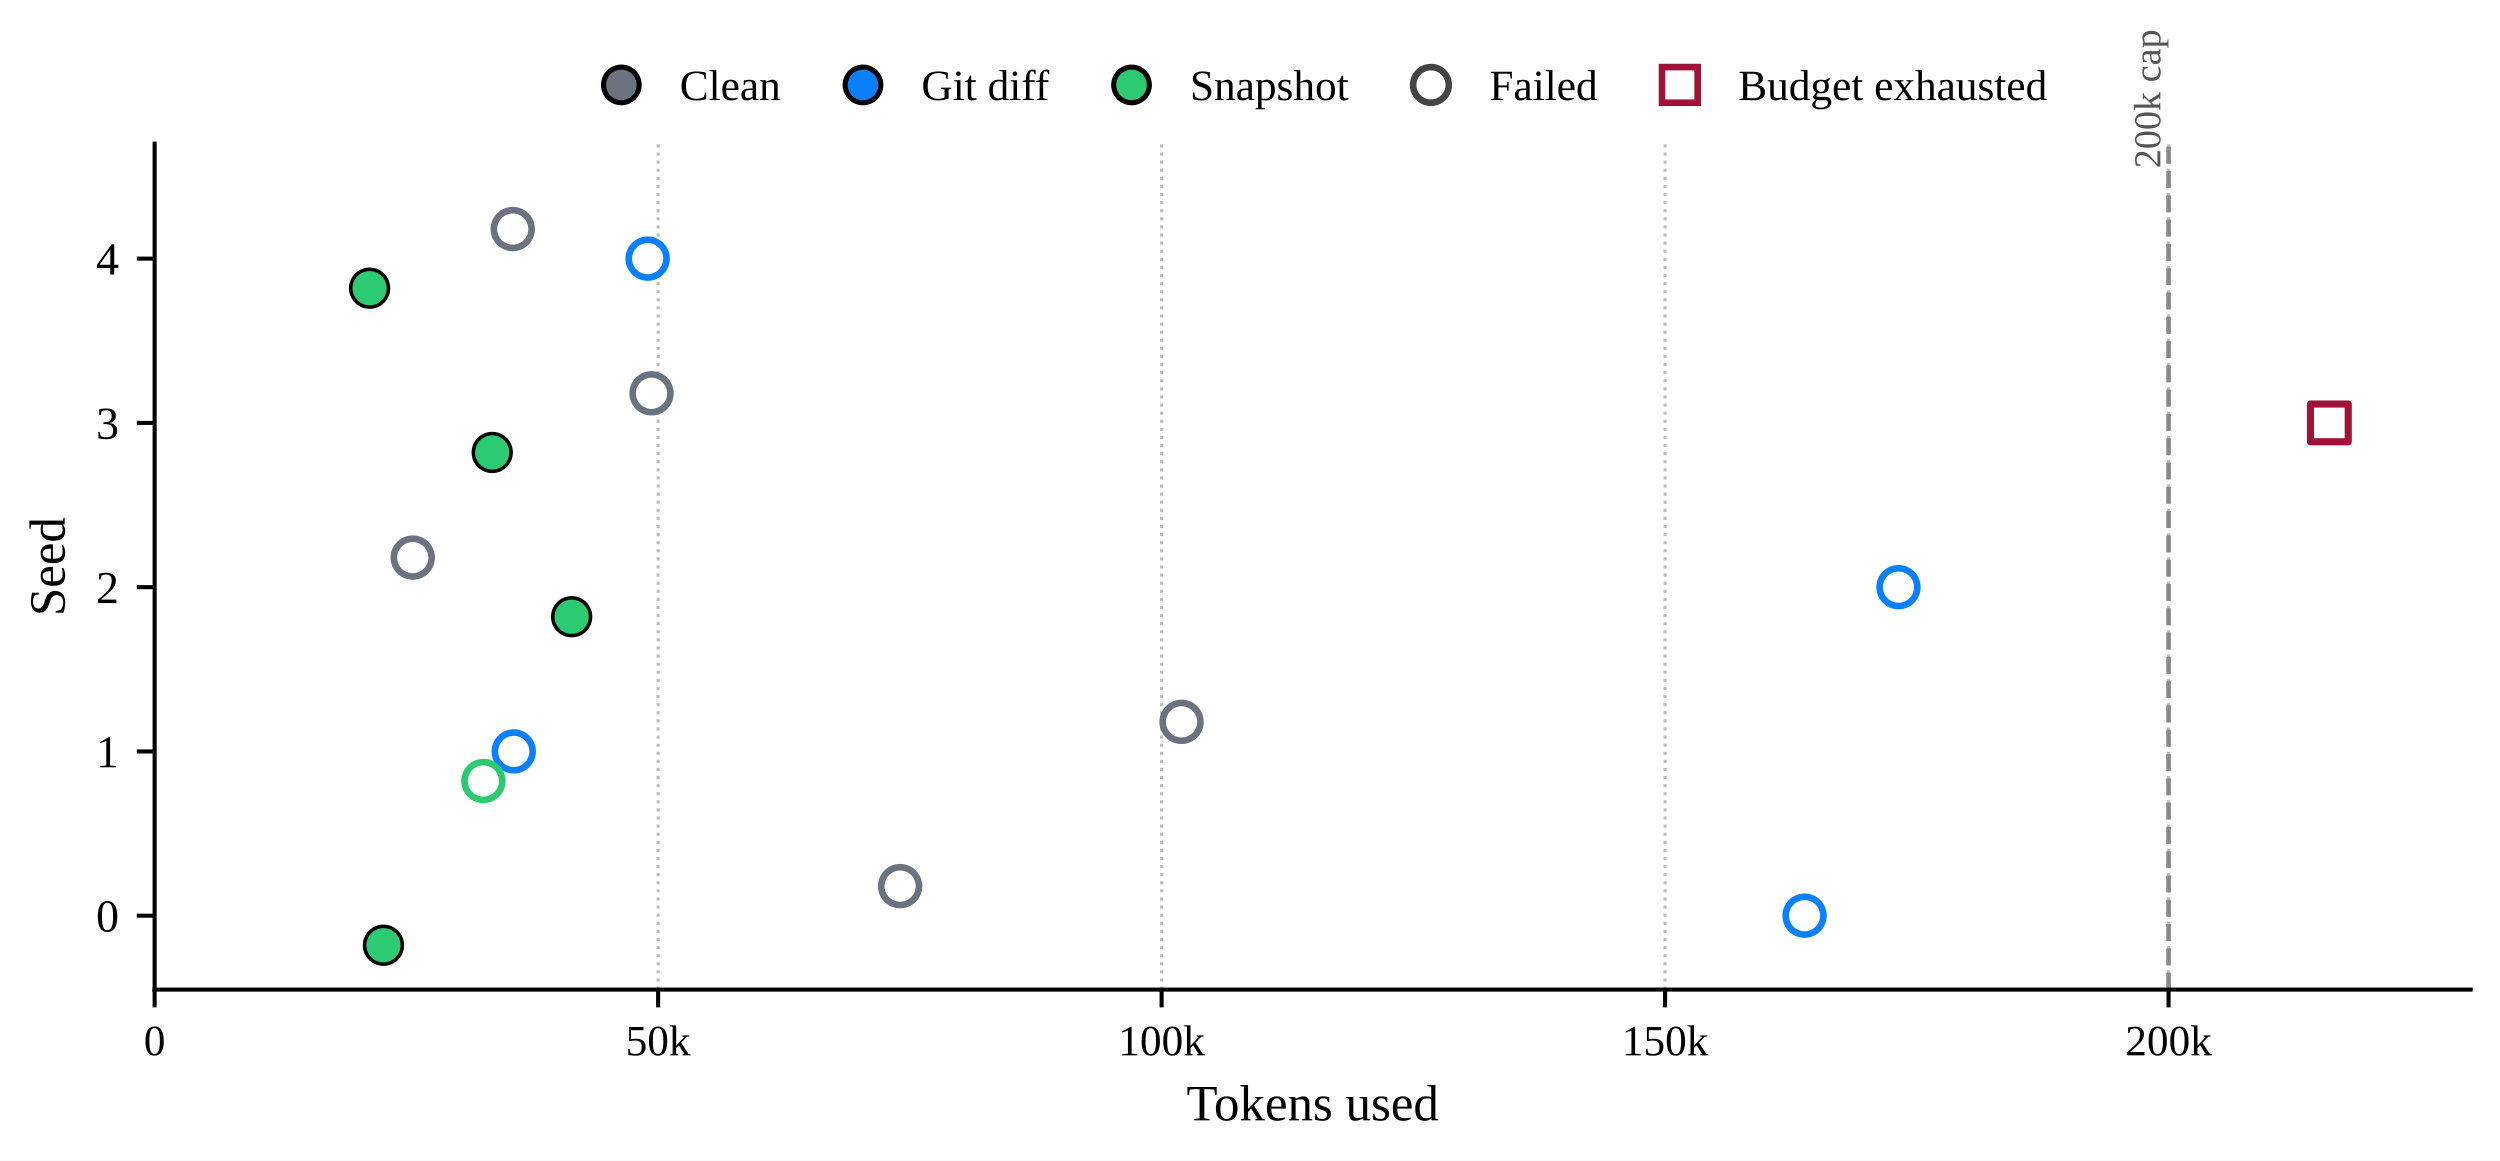
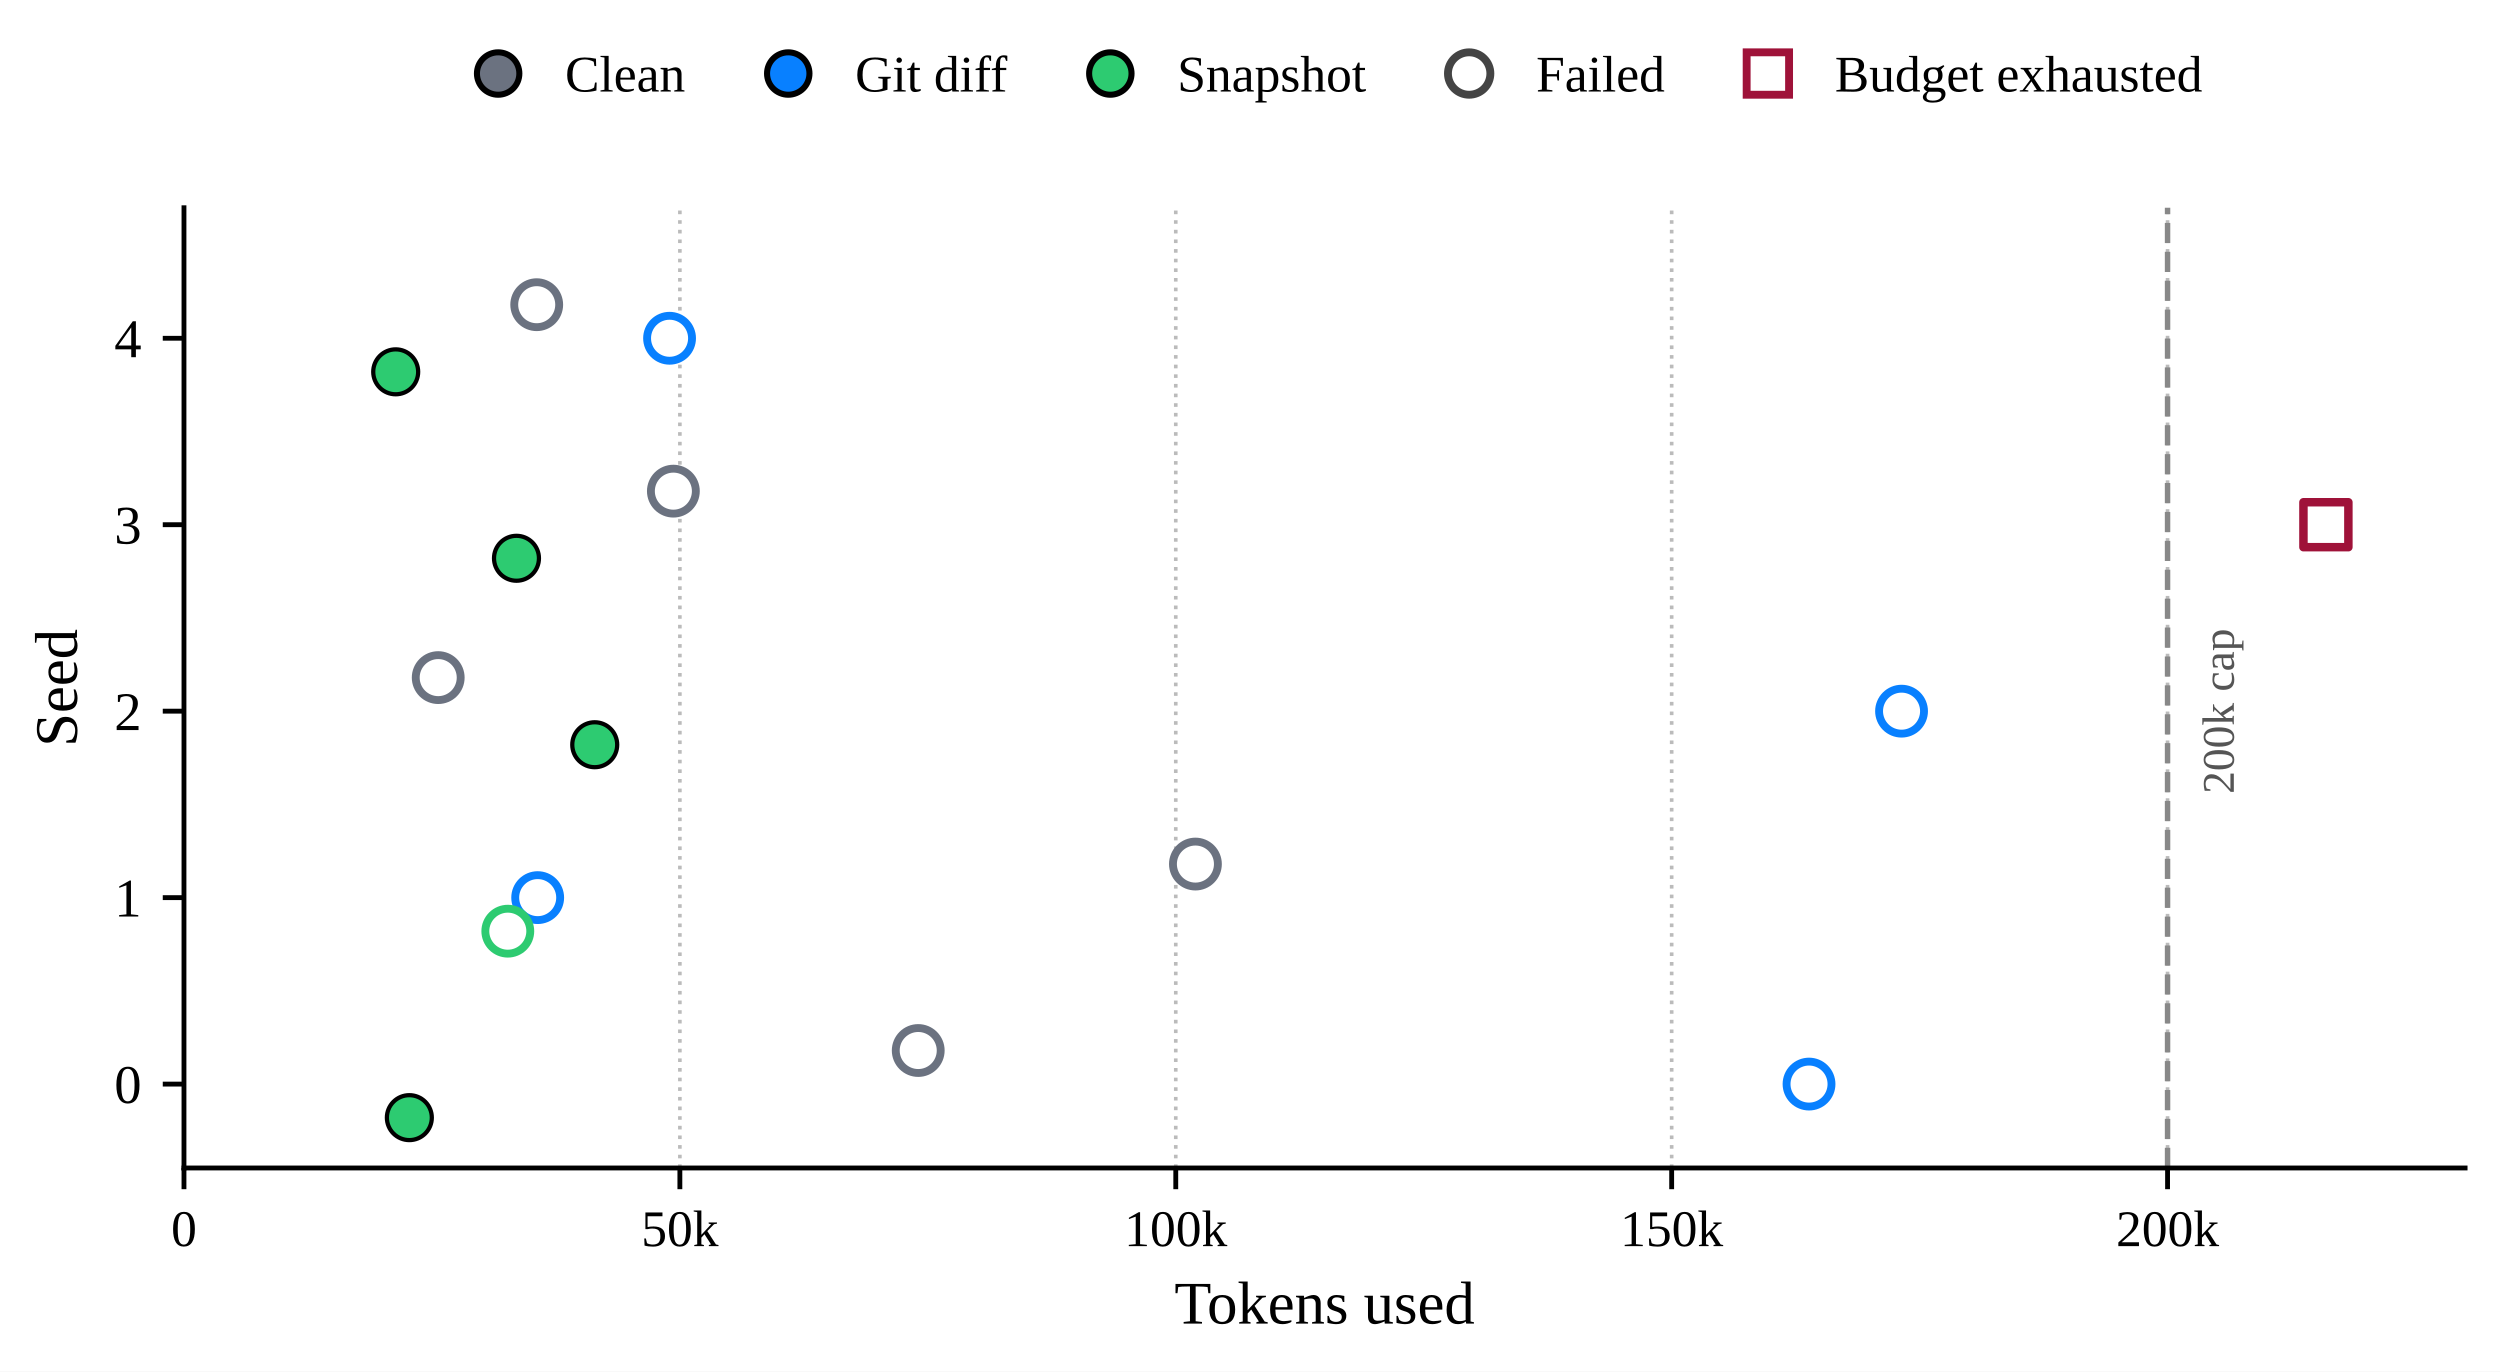
- <svg xmlns="http://www.w3.org/2000/svg" xmlns:xlink="http://www.w3.org/1999/xlink" width="490.904pt" height="227.917pt" viewBox="0 0 490.904 227.917" version="1.1">
+ <svg xmlns="http://www.w3.org/2000/svg" xmlns:xlink="http://www.w3.org/1999/xlink" width="412.586pt" height="226.356pt" viewBox="0 0 412.586 226.356" version="1.1">
  <defs>
    <style type="text/css">*{stroke-linejoin: round; stroke-linecap: butt}</style>
  </defs>
  <g id="figure_1">
    <g id="patch_1">
-       <path d="M 0 227.917  L 490.904 227.917  L 490.904 0  L 0 0  z " style="fill: #ffffff" />
+       <path d="M 0 226.356  L 412.586 226.356  L 412.586 0  L 0 0  z " style="fill: #ffffff" />
    </g>
    <g id="axes_1">
      <g id="patch_2">
-         <path d="M 30.362 194.318  L 485.144 194.318  L 485.144 28.205  L 30.362 28.205  z " style="fill: #ffffff" />
+         <path d="M 30.362 192.757  L 406.826 192.757  L 406.826 34.285  L 30.362 34.285  z " style="fill: #ffffff" />
      </g>
      <g id="matplotlib.axis_1">
        <g id="xtick_1">
          <g id="line2d_1">
-             <path d="M 30.362 194.318  L 30.362 28.205  " clip-path="url(#p0e2faa83a6)" style="fill: none; stroke-dasharray: 0.6,0.99; stroke-dashoffset: 0; stroke: #bbbbbb; stroke-width: 0.6" />
+             <path d="M 30.362 192.757  L 30.362 34.285  " clip-path="url(#p4a5d7655b8)" style="fill: none; stroke-dasharray: 0.6,0.99; stroke-dashoffset: 0; stroke: #bbbbbb; stroke-width: 0.6" />
          </g>
          <g id="line2d_2">
            <defs>
-               <path id="m5297b42757" d="M 0 0  L 0 3.5  " style="stroke: #000000; stroke-width: 0.8" />
+               <path id="mad1da3265e" d="M 0 0  L 0 3.5  " style="stroke: #000000; stroke-width: 0.8" />
            </defs>
            <g>
-               <use xlink:href="#m5297b42757" x="30.362" y="194.318" style="stroke: #000000; stroke-width: 0.8" />
+               <use xlink:href="#mad1da3265e" x="30.362" y="192.757" style="stroke: #000000; stroke-width: 0.8" />
            </g>
          </g>
          <g id="text_1">
-             <text style="font-size: 8.5px; font-family: 'Times New Roman', 'DejaVu Serif', 'Times', serif; text-anchor: middle" x="30.362" y="207.212" transform="rotate(-0 30.36195 207.212)">0</text>
+             <text style="font-size: 8.5px; font-family: 'Times New Roman', 'DejaVu Serif', 'Times', serif; text-anchor: middle" x="30.362" y="205.651" transform="rotate(-0 30.36195 205.6505)">0</text>
          </g>
        </g>
        <g id="xtick_2">
          <g id="line2d_3">
-             <path d="M 129.228 194.318  L 129.228 28.205  " clip-path="url(#p0e2faa83a6)" style="fill: none; stroke-dasharray: 0.6,0.99; stroke-dashoffset: 0; stroke: #bbbbbb; stroke-width: 0.6" />
+             <path d="M 112.202 192.757  L 112.202 34.285  " clip-path="url(#p4a5d7655b8)" style="fill: none; stroke-dasharray: 0.6,0.99; stroke-dashoffset: 0; stroke: #bbbbbb; stroke-width: 0.6" />
          </g>
          <g id="line2d_4">
            <g>
-               <use xlink:href="#m5297b42757" x="129.228" y="194.318" style="stroke: #000000; stroke-width: 0.8" />
+               <use xlink:href="#mad1da3265e" x="112.202" y="192.757" style="stroke: #000000; stroke-width: 0.8" />
            </g>
          </g>
          <g id="text_2">
-             <text style="font-size: 8.5px; font-family: 'Times New Roman', 'DejaVu Serif', 'Times', serif; text-anchor: middle" x="129.228" y="207.221" transform="rotate(-0 129.2276 207.2206)">50k</text>
+             <text style="font-size: 8.5px; font-family: 'Times New Roman', 'DejaVu Serif', 'Times', serif; text-anchor: middle" x="112.202" y="205.659" transform="rotate(-0 112.202 205.6591)">50k</text>
          </g>
        </g>
        <g id="xtick_3">
          <g id="line2d_5">
-             <path d="M 228.093 194.318  L 228.093 28.205  " clip-path="url(#p0e2faa83a6)" style="fill: none; stroke-dasharray: 0.6,0.99; stroke-dashoffset: 0; stroke: #bbbbbb; stroke-width: 0.6" />
+             <path d="M 194.042 192.757  L 194.042 34.285  " clip-path="url(#p4a5d7655b8)" style="fill: none; stroke-dasharray: 0.6,0.99; stroke-dashoffset: 0; stroke: #bbbbbb; stroke-width: 0.6" />
          </g>
          <g id="line2d_6">
            <g>
-               <use xlink:href="#m5297b42757" x="228.093" y="194.318" style="stroke: #000000; stroke-width: 0.8" />
+               <use xlink:href="#mad1da3265e" x="194.042" y="192.757" style="stroke: #000000; stroke-width: 0.8" />
            </g>
          </g>
          <g id="text_3">
-             <text style="font-size: 8.5px; font-family: 'Times New Roman', 'DejaVu Serif', 'Times', serif; text-anchor: middle" x="228.093" y="207.221" transform="rotate(-0 228.0932 207.2206)">100k</text>
+             <text style="font-size: 8.5px; font-family: 'Times New Roman', 'DejaVu Serif', 'Times', serif; text-anchor: middle" x="194.042" y="205.659" transform="rotate(-0 194.042 205.6591)">100k</text>
          </g>
        </g>
        <g id="xtick_4">
          <g id="line2d_7">
-             <path d="M 326.959 194.318  L 326.959 28.205  " clip-path="url(#p0e2faa83a6)" style="fill: none; stroke-dasharray: 0.6,0.99; stroke-dashoffset: 0; stroke: #bbbbbb; stroke-width: 0.6" />
+             <path d="M 275.882 192.757  L 275.882 34.285  " clip-path="url(#p4a5d7655b8)" style="fill: none; stroke-dasharray: 0.6,0.99; stroke-dashoffset: 0; stroke: #bbbbbb; stroke-width: 0.6" />
          </g>
          <g id="line2d_8">
            <g>
-               <use xlink:href="#m5297b42757" x="326.959" y="194.318" style="stroke: #000000; stroke-width: 0.8" />
+               <use xlink:href="#mad1da3265e" x="275.882" y="192.757" style="stroke: #000000; stroke-width: 0.8" />
            </g>
          </g>
          <g id="text_4">
-             <text style="font-size: 8.5px; font-family: 'Times New Roman', 'DejaVu Serif', 'Times', serif; text-anchor: middle" x="326.959" y="207.221" transform="rotate(-0 326.9588 207.2206)">150k</text>
+             <text style="font-size: 8.5px; font-family: 'Times New Roman', 'DejaVu Serif', 'Times', serif; text-anchor: middle" x="275.882" y="205.659" transform="rotate(-0 275.882 205.6591)">150k</text>
          </g>
        </g>
        <g id="xtick_5">
          <g id="line2d_9">
-             <path d="M 425.824 194.318  L 425.824 28.205  " clip-path="url(#p0e2faa83a6)" style="fill: none; stroke-dasharray: 0.6,0.99; stroke-dashoffset: 0; stroke: #bbbbbb; stroke-width: 0.6" />
+             <path d="M 357.722 192.757  L 357.722 34.285  " clip-path="url(#p4a5d7655b8)" style="fill: none; stroke-dasharray: 0.6,0.99; stroke-dashoffset: 0; stroke: #bbbbbb; stroke-width: 0.6" />
          </g>
          <g id="line2d_10">
            <g>
-               <use xlink:href="#m5297b42757" x="425.824" y="194.318" style="stroke: #000000; stroke-width: 0.8" />
+               <use xlink:href="#mad1da3265e" x="357.722" y="192.757" style="stroke: #000000; stroke-width: 0.8" />
            </g>
          </g>
          <g id="text_5">
-             <text style="font-size: 8.5px; font-family: 'Times New Roman', 'DejaVu Serif', 'Times', serif; text-anchor: middle" x="425.824" y="207.221" transform="rotate(-0 425.8244 207.2206)">200k</text>
+             <text style="font-size: 8.5px; font-family: 'Times New Roman', 'DejaVu Serif', 'Times', serif; text-anchor: middle" x="357.722" y="205.659" transform="rotate(-0 357.722 205.6591)">200k</text>
          </g>
        </g>
        <g id="text_6">
-           <text style="font-size: 10px; font-family: 'Times New Roman', 'DejaVu Serif', 'Times', serif; text-anchor: middle" x="257.753" y="219.999" transform="rotate(-0 257.7529 219.9988)">Tokens used</text>
+           <text style="font-size: 10px; font-family: 'Times New Roman', 'DejaVu Serif', 'Times', serif; text-anchor: middle" x="218.594" y="218.437" transform="rotate(-0 218.594 218.4374)">Tokens used</text>
        </g>
      </g>
      <g id="matplotlib.axis_2">
        <g id="ytick_1">
          <g id="line2d_11">
            <defs>
-               <path id="m78f7e0acce" d="M 0 0  L -3.5 0  " style="stroke: #000000; stroke-width: 0.8" />
+               <path id="m3aa9333b6f" d="M 0 0  L -3.5 0  " style="stroke: #000000; stroke-width: 0.8" />
            </defs>
            <g>
-               <use xlink:href="#m78f7e0acce" x="30.362" y="179.804" style="stroke: #000000; stroke-width: 0.8" />
+               <use xlink:href="#m3aa9333b6f" x="30.362" y="178.91" style="stroke: #000000; stroke-width: 0.8" />
            </g>
          </g>
          <g id="text_7">
-             <text style="font-size: 9px; font-family: 'Times New Roman', 'DejaVu Serif', 'Times', serif; text-anchor: end" x="23.362" y="182.924" transform="rotate(-0 23.36195 182.9238)">0</text>
+             <text style="font-size: 9px; font-family: 'Times New Roman', 'DejaVu Serif', 'Times', serif; text-anchor: end" x="23.362" y="182.03" transform="rotate(-0 23.36195 182.03)">0</text>
          </g>
        </g>
        <g id="ytick_2">
          <g id="line2d_12">
            <g>
-               <use xlink:href="#m78f7e0acce" x="30.362" y="147.549" style="stroke: #000000; stroke-width: 0.8" />
+               <use xlink:href="#m3aa9333b6f" x="30.362" y="148.139" style="stroke: #000000; stroke-width: 0.8" />
            </g>
          </g>
          <g id="text_8">
-             <text style="font-size: 9px; font-family: 'Times New Roman', 'DejaVu Serif', 'Times', serif; text-anchor: end" x="23.362" y="150.669" transform="rotate(-0 23.36195 150.6688)">1</text>
+             <text style="font-size: 9px; font-family: 'Times New Roman', 'DejaVu Serif', 'Times', serif; text-anchor: end" x="23.362" y="151.259" transform="rotate(-0 23.36195 151.2587)">1</text>
          </g>
        </g>
        <g id="ytick_3">
          <g id="line2d_13">
            <g>
-               <use xlink:href="#m78f7e0acce" x="30.362" y="115.294" style="stroke: #000000; stroke-width: 0.8" />
+               <use xlink:href="#m3aa9333b6f" x="30.362" y="117.367" style="stroke: #000000; stroke-width: 0.8" />
            </g>
          </g>
          <g id="text_9">
-             <text style="font-size: 9px; font-family: 'Times New Roman', 'DejaVu Serif', 'Times', serif; text-anchor: end" x="23.362" y="118.414" transform="rotate(-0 23.36195 118.4139)">2</text>
+             <text style="font-size: 9px; font-family: 'Times New Roman', 'DejaVu Serif', 'Times', serif; text-anchor: end" x="23.362" y="120.487" transform="rotate(-0 23.36195 120.4875)">2</text>
          </g>
        </g>
        <g id="ytick_4">
          <g id="line2d_14">
            <g>
-               <use xlink:href="#m78f7e0acce" x="30.362" y="83.039" style="stroke: #000000; stroke-width: 0.8" />
+               <use xlink:href="#m3aa9333b6f" x="30.362" y="86.596" style="stroke: #000000; stroke-width: 0.8" />
            </g>
          </g>
          <g id="text_10">
-             <text style="font-size: 9px; font-family: 'Times New Roman', 'DejaVu Serif', 'Times', serif; text-anchor: end" x="23.362" y="86.159" transform="rotate(-0 23.36195 86.15891)">3</text>
+             <text style="font-size: 9px; font-family: 'Times New Roman', 'DejaVu Serif', 'Times', serif; text-anchor: end" x="23.362" y="89.716" transform="rotate(-0 23.36195 89.71622)">3</text>
          </g>
        </g>
        <g id="ytick_5">
          <g id="line2d_15">
            <g>
-               <use xlink:href="#m78f7e0acce" x="30.362" y="50.784" style="stroke: #000000; stroke-width: 0.8" />
+               <use xlink:href="#m3aa9333b6f" x="30.362" y="55.825" style="stroke: #000000; stroke-width: 0.8" />
            </g>
          </g>
          <g id="text_11">
-             <text style="font-size: 9px; font-family: 'Times New Roman', 'DejaVu Serif', 'Times', serif; text-anchor: end" x="23.362" y="53.904" transform="rotate(-0 23.36195 53.90394)">4</text>
+             <text style="font-size: 9px; font-family: 'Times New Roman', 'DejaVu Serif', 'Times', serif; text-anchor: end" x="23.362" y="58.945" transform="rotate(-0 23.36195 58.94496)">4</text>
          </g>
        </g>
        <g id="text_12">
-           <text style="font-size: 10px; font-family: 'Times New Roman', 'DejaVu Serif', 'Times', serif; text-anchor: middle" x="12.704" y="111.262" transform="rotate(-90 12.70375 111.2619)">Seed</text>
+           <text style="font-size: 10px; font-family: 'Times New Roman', 'DejaVu Serif', 'Times', serif; text-anchor: middle" x="12.704" y="113.521" transform="rotate(-90 12.70375 113.521)">Seed</text>
        </g>
      </g>
      <g id="line2d_16">
-         <path d="M 425.824 194.318  L 425.824 28.205  " clip-path="url(#p0e2faa83a6)" style="fill: none; stroke-dasharray: 3.33,1.44; stroke-dashoffset: 0; stroke: #888888; stroke-width: 0.9" />
+         <path d="M 357.722 192.757  L 357.722 34.285  " clip-path="url(#p4a5d7655b8)" style="fill: none; stroke-dasharray: 3.33,1.44; stroke-dashoffset: 0; stroke: #888888; stroke-width: 0.9" />
      </g>
      <g id="patch_3">
-         <path d="M 30.362 194.318  L 30.362 28.205  " style="fill: none; stroke: #000000; stroke-width: 0.8; stroke-linejoin: miter; stroke-linecap: square" />
+         <path d="M 30.362 192.757  L 30.362 34.285  " style="fill: none; stroke: #000000; stroke-width: 0.8; stroke-linejoin: miter; stroke-linecap: square" />
      </g>
      <g id="patch_4">
-         <path d="M 30.362 194.318  L 485.144 194.318  " style="fill: none; stroke: #000000; stroke-width: 0.8; stroke-linejoin: miter; stroke-linecap: square" />
+         <path d="M 30.362 192.757  L 406.826 192.757  " style="fill: none; stroke: #000000; stroke-width: 0.8; stroke-linejoin: miter; stroke-linecap: square" />
      </g>
      <g id="PathCollection_1">
        <defs>
-           <path id="mc436937f58" d="M 0 3.708  C 0.983 3.708 1.927 3.317 2.622 2.622  C 3.317 1.927 3.708 0.983 3.708 0  C 3.708 -0.983 3.317 -1.927 2.622 -2.622  C 1.927 -3.317 0.983 -3.708 0 -3.708  C -0.983 -3.708 -1.927 -3.317 -2.622 -2.622  C -3.317 -1.927 -3.708 -0.983 -3.708 0  C -3.708 0.983 -3.317 1.927 -2.622 2.622  C -1.927 3.317 -0.983 3.708 0 3.708  z " style="stroke: #6b7280; stroke-width: 1.3" />
-         </defs>
-         <g clip-path="url(#p0e2faa83a6)">
-           <use xlink:href="#mc436937f58" x="176.748" y="173.998" style="fill: #ffffff; stroke: #6b7280; stroke-width: 1.3" />
+           <path id="m484bdfe453" d="M 0 3.708  C 0.983 3.708 1.927 3.317 2.622 2.622  C 3.317 1.927 3.708 0.983 3.708 0  C 3.708 -0.983 3.317 -1.927 2.622 -2.622  C 1.927 -3.317 0.983 -3.708 0 -3.708  C -0.983 -3.708 -1.927 -3.317 -2.622 -2.622  C -3.317 -1.927 -3.708 -0.983 -3.708 0  C -3.708 0.983 -3.317 1.927 -2.622 2.622  C -1.927 3.317 -0.983 3.708 0 3.708  z " style="stroke: #6b7280; stroke-width: 1.3" />
+         </defs>
+         <g clip-path="url(#p4a5d7655b8)">
+           <use xlink:href="#m484bdfe453" x="151.539" y="173.371" style="fill: #ffffff; stroke: #6b7280; stroke-width: 1.3" />
        </g>
      </g>
      <g id="PathCollection_2">
        <defs>
-           <path id="ma7656740cd" d="M 0 3.708  C 0.983 3.708 1.927 3.317 2.622 2.622  C 3.317 1.927 3.708 0.983 3.708 0  C 3.708 -0.983 3.317 -1.927 2.622 -2.622  C 1.927 -3.317 0.983 -3.708 0 -3.708  C -0.983 -3.708 -1.927 -3.317 -2.622 -2.622  C -3.317 -1.927 -3.708 -0.983 -3.708 0  C -3.708 0.983 -3.317 1.927 -2.622 2.622  C -1.927 3.317 -0.983 3.708 0 3.708  z " style="stroke: #0880ff; stroke-width: 1.3" />
-         </defs>
-         <g clip-path="url(#p0e2faa83a6)">
-           <use xlink:href="#ma7656740cd" x="354.345" y="179.804" style="fill: #ffffff; stroke: #0880ff; stroke-width: 1.3" />
+           <path id="ma8f38889c3" d="M 0 3.708  C 0.983 3.708 1.927 3.317 2.622 2.622  C 3.317 1.927 3.708 0.983 3.708 0  C 3.708 -0.983 3.317 -1.927 2.622 -2.622  C 1.927 -3.317 0.983 -3.708 0 -3.708  C -0.983 -3.708 -1.927 -3.317 -2.622 -2.622  C -3.317 -1.927 -3.708 -0.983 -3.708 0  C -3.708 0.983 -3.317 1.927 -2.622 2.622  C -1.927 3.317 -0.983 3.708 0 3.708  z " style="stroke: #0880ff; stroke-width: 1.3" />
+         </defs>
+         <g clip-path="url(#p4a5d7655b8)">
+           <use xlink:href="#ma8f38889c3" x="298.552" y="178.91" style="fill: #ffffff; stroke: #0880ff; stroke-width: 1.3" />
        </g>
      </g>
      <g id="PathCollection_3">
        <defs>
-           <path id="mbe373bf561" d="M 0 3.708  C 0.983 3.708 1.927 3.317 2.622 2.622  C 3.317 1.927 3.708 0.983 3.708 0  C 3.708 -0.983 3.317 -1.927 2.622 -2.622  C 1.927 -3.317 0.983 -3.708 0 -3.708  C -0.983 -3.708 -1.927 -3.317 -2.622 -2.622  C -3.317 -1.927 -3.708 -0.983 -3.708 0  C -3.708 0.983 -3.317 1.927 -2.622 2.622  C -1.927 3.317 -0.983 3.708 0 3.708  z " style="stroke: #000000; stroke-width: 0.7" />
-         </defs>
-         <g clip-path="url(#p0e2faa83a6)">
-           <use xlink:href="#mbe373bf561" x="75.294" y="185.61" style="fill: #2dcb71; stroke: #000000; stroke-width: 0.7" />
+           <path id="mf2cb7fcd3c" d="M 0 3.708  C 0.983 3.708 1.927 3.317 2.622 2.622  C 3.317 1.927 3.708 0.983 3.708 0  C 3.708 -0.983 3.317 -1.927 2.622 -2.622  C 1.927 -3.317 0.983 -3.708 0 -3.708  C -0.983 -3.708 -1.927 -3.317 -2.622 -2.622  C -3.317 -1.927 -3.708 -0.983 -3.708 0  C -3.708 0.983 -3.317 1.927 -2.622 2.622  C -1.927 3.317 -0.983 3.708 0 3.708  z " style="stroke: #000000; stroke-width: 0.7" />
+         </defs>
+         <g clip-path="url(#p4a5d7655b8)">
+           <use xlink:href="#mf2cb7fcd3c" x="67.557" y="184.449" style="fill: #2dcb71; stroke: #000000; stroke-width: 0.7" />
        </g>
      </g>
      <g id="PathCollection_4">
-         <g clip-path="url(#p0e2faa83a6)">
-           <use xlink:href="#mc436937f58" x="232.012" y="141.743" style="fill: #ffffff; stroke: #6b7280; stroke-width: 1.3" />
+         <g clip-path="url(#p4a5d7655b8)">
+           <use xlink:href="#m484bdfe453" x="197.286" y="142.6" style="fill: #ffffff; stroke: #6b7280; stroke-width: 1.3" />
        </g>
      </g>
      <g id="PathCollection_5">
-         <g clip-path="url(#p0e2faa83a6)">
-           <use xlink:href="#ma7656740cd" x="100.881" y="147.549" style="fill: #ffffff; stroke: #0880ff; stroke-width: 1.3" />
+         <g clip-path="url(#p4a5d7655b8)">
+           <use xlink:href="#ma8f38889c3" x="88.737" y="148.139" style="fill: #ffffff; stroke: #0880ff; stroke-width: 1.3" />
        </g>
      </g>
      <g id="PathCollection_6">
        <defs>
-           <path id="m8c3fc37050" d="M 0 3.708  C 0.983 3.708 1.927 3.317 2.622 2.622  C 3.317 1.927 3.708 0.983 3.708 0  C 3.708 -0.983 3.317 -1.927 2.622 -2.622  C 1.927 -3.317 0.983 -3.708 0 -3.708  C -0.983 -3.708 -1.927 -3.317 -2.622 -2.622  C -3.317 -1.927 -3.708 -0.983 -3.708 0  C -3.708 0.983 -3.317 1.927 -2.622 2.622  C -1.927 3.317 -0.983 3.708 0 3.708  z " style="stroke: #2dcb71; stroke-width: 1.3" />
-         </defs>
-         <g clip-path="url(#p0e2faa83a6)">
-           <use xlink:href="#m8c3fc37050" x="94.923" y="153.355" style="fill: #ffffff; stroke: #2dcb71; stroke-width: 1.3" />
+           <path id="mc8080b592a" d="M 0 3.708  C 0.983 3.708 1.927 3.317 2.622 2.622  C 3.317 1.927 3.708 0.983 3.708 0  C 3.708 -0.983 3.317 -1.927 2.622 -2.622  C 1.927 -3.317 0.983 -3.708 0 -3.708  C -0.983 -3.708 -1.927 -3.317 -2.622 -2.622  C -3.317 -1.927 -3.708 -0.983 -3.708 0  C -3.708 0.983 -3.317 1.927 -2.622 2.622  C -1.927 3.317 -0.983 3.708 0 3.708  z " style="stroke: #2dcb71; stroke-width: 1.3" />
+         </defs>
+         <g clip-path="url(#p4a5d7655b8)">
+           <use xlink:href="#mc8080b592a" x="83.805" y="153.677" style="fill: #ffffff; stroke: #2dcb71; stroke-width: 1.3" />
        </g>
      </g>
      <g id="PathCollection_7">
-         <g clip-path="url(#p0e2faa83a6)">
-           <use xlink:href="#mc436937f58" x="81.048" y="109.488" style="fill: #ffffff; stroke: #6b7280; stroke-width: 1.3" />
+         <g clip-path="url(#p4a5d7655b8)">
+           <use xlink:href="#m484bdfe453" x="72.32" y="111.829" style="fill: #ffffff; stroke: #6b7280; stroke-width: 1.3" />
        </g>
      </g>
      <g id="PathCollection_8">
-         <g clip-path="url(#p0e2faa83a6)">
-           <use xlink:href="#ma7656740cd" x="372.791" y="115.294" style="fill: #ffffff; stroke: #0880ff; stroke-width: 1.3" />
+         <g clip-path="url(#p4a5d7655b8)">
+           <use xlink:href="#ma8f38889c3" x="313.821" y="117.367" style="fill: #ffffff; stroke: #0880ff; stroke-width: 1.3" />
        </g>
      </g>
      <g id="PathCollection_9">
-         <g clip-path="url(#p0e2faa83a6)">
-           <use xlink:href="#mbe373bf561" x="112.254" y="121.1" style="fill: #2dcb71; stroke: #000000; stroke-width: 0.7" />
+         <g clip-path="url(#p4a5d7655b8)">
+           <use xlink:href="#mf2cb7fcd3c" x="98.152" y="122.906" style="fill: #2dcb71; stroke: #000000; stroke-width: 0.7" />
        </g>
      </g>
      <g id="PathCollection_10">
-         <g clip-path="url(#p0e2faa83a6)">
-           <use xlink:href="#mc436937f58" x="127.932" y="77.233" style="fill: #ffffff; stroke: #6b7280; stroke-width: 1.3" />
+         <g clip-path="url(#p4a5d7655b8)">
+           <use xlink:href="#m484bdfe453" x="111.13" y="81.057" style="fill: #ffffff; stroke: #6b7280; stroke-width: 1.3" />
        </g>
      </g>
      <g id="PathCollection_11">
        <defs>
-           <path id="m81d2866648" d="M -3.708 3.708  L 3.708 3.708  L 3.708 -3.708  L -3.708 -3.708  z " style="stroke: #9f1239; stroke-width: 1.4" />
-         </defs>
-         <g clip-path="url(#p0e2faa83a6)">
-           <use xlink:href="#m81d2866648" x="457.394" y="83.039" style="fill: #ffffff; stroke: #9f1239; stroke-width: 1.4" />
+           <path id="m568e6b0434" d="M -3.708 3.708  L 3.708 3.708  L 3.708 -3.708  L -3.708 -3.708  z " style="stroke: #9f1239; stroke-width: 1.4" />
+         </defs>
+         <g clip-path="url(#p4a5d7655b8)">
+           <use xlink:href="#m568e6b0434" x="383.855" y="86.596" style="fill: #ffffff; stroke: #9f1239; stroke-width: 1.4" />
        </g>
      </g>
      <g id="PathCollection_12">
-         <g clip-path="url(#p0e2faa83a6)">
-           <use xlink:href="#mbe373bf561" x="96.653" y="88.845" style="fill: #2dcb71; stroke: #000000; stroke-width: 0.7" />
+         <g clip-path="url(#p4a5d7655b8)">
+           <use xlink:href="#mf2cb7fcd3c" x="85.237" y="92.135" style="fill: #2dcb71; stroke: #000000; stroke-width: 0.7" />
        </g>
      </g>
      <g id="PathCollection_13">
-         <g clip-path="url(#p0e2faa83a6)">
-           <use xlink:href="#mc436937f58" x="100.687" y="44.978" style="fill: #ffffff; stroke: #6b7280; stroke-width: 1.3" />
+         <g clip-path="url(#p4a5d7655b8)">
+           <use xlink:href="#m484bdfe453" x="88.576" y="50.286" style="fill: #ffffff; stroke: #6b7280; stroke-width: 1.3" />
        </g>
      </g>
      <g id="PathCollection_14">
-         <g clip-path="url(#p0e2faa83a6)">
-           <use xlink:href="#ma7656740cd" x="127.173" y="50.784" style="fill: #ffffff; stroke: #0880ff; stroke-width: 1.3" />
+         <g clip-path="url(#p4a5d7655b8)">
+           <use xlink:href="#ma8f38889c3" x="110.501" y="55.825" style="fill: #ffffff; stroke: #0880ff; stroke-width: 1.3" />
        </g>
      </g>
      <g id="PathCollection_15">
-         <g clip-path="url(#p0e2faa83a6)">
-           <use xlink:href="#mbe373bf561" x="72.574" y="56.59" style="fill: #2dcb71; stroke: #000000; stroke-width: 0.7" />
+         <g clip-path="url(#p4a5d7655b8)">
+           <use xlink:href="#mf2cb7fcd3c" x="65.304" y="61.364" style="fill: #2dcb71; stroke: #000000; stroke-width: 0.7" />
        </g>
      </g>
      <g id="text_13">
-         <text style="font-size: 7.5px; font-family: 'Times New Roman', 'DejaVu Serif', 'Times', serif; fill: #555555" transform="translate(424.2057 33.04359) rotate(-90)">200k cap</text>
+         <text style="font-size: 7.5px; font-family: 'Times New Roman', 'DejaVu Serif', 'Times', serif; fill: #555555" transform="translate(368.6586 131.0092) rotate(-90)">200k cap</text>
      </g>
      <g id="legend_1">
        <g id="line2d_17">
-           <path d="M 113.507 16.674  L 122.007 16.674  L 130.507 16.674  " style="fill: none; stroke: #000000; stroke-opacity: 0; stroke-width: 1.5; stroke-linecap: square" />
-           <defs>
-             <path id="m81676c44f7" d="M 0 3.5  C 0.928 3.5 1.819 3.131 2.475 2.475  C 3.131 1.819 3.5 0.928 3.5 0  C 3.5 -0.928 3.131 -1.819 2.475 -2.475  C 1.819 -3.131 0.928 -3.5 0 -3.5  C -0.928 -3.5 -1.819 -3.131 -2.475 -2.475  C -3.131 -1.819 -3.5 -0.928 -3.5 0  C -3.5 0.928 -3.131 1.819 -2.475 2.475  C -1.819 3.131 -0.928 3.5 0 3.5  z " style="stroke: #000000" />
-           </defs>
-           <g>
-             <use xlink:href="#m81676c44f7" x="122.007" y="16.674" style="fill: #6b7280; stroke: #000000" />
+           <path d="M 73.711 12.135  L 82.211 12.135  L 90.711 12.135  " style="fill: none; stroke: #000000; stroke-opacity: 0; stroke-width: 1.5; stroke-linecap: square" />
+           <defs>
+             <path id="m93fbe9fe3e" d="M 0 3.5  C 0.928 3.5 1.819 3.131 2.475 2.475  C 3.131 1.819 3.5 0.928 3.5 0  C 3.5 -0.928 3.131 -1.819 2.475 -2.475  C 1.819 -3.131 0.928 -3.5 0 -3.5  C -0.928 -3.5 -1.819 -3.131 -2.475 -2.475  C -3.131 -1.819 -3.5 -0.928 -3.5 0  C -3.5 0.928 -3.131 1.819 -2.475 2.475  C -1.819 3.131 -0.928 3.5 0 3.5  z " style="stroke: #000000" />
+           </defs>
+           <g>
+             <use xlink:href="#m93fbe9fe3e" x="82.211" y="12.135" style="fill: #6b7280; stroke: #000000" />
          </g>
        </g>
        <g id="text_14">
-           <text style="font-size: 8.5px; font-family: 'Times New Roman', 'DejaVu Serif', 'Times', serif; text-anchor: start" x="133.482" y="19.649" transform="rotate(-0 133.4822 19.64861)">Clean</text>
+           <text style="font-size: 8.5px; font-family: 'Times New Roman', 'DejaVu Serif', 'Times', serif; text-anchor: start" x="93.261" y="15.11" transform="rotate(-0 93.26079 15.11)">Clean</text>
        </g>
        <g id="line2d_18">
-           <path d="M 160.96 16.674  L 169.46 16.674  L 177.96 16.674  " style="fill: none; stroke: #000000; stroke-opacity: 0; stroke-width: 1.5; stroke-linecap: square" />
-           <defs>
-             <path id="m20c92e31ca" d="M 0 3.5  C 0.928 3.5 1.819 3.131 2.475 2.475  C 3.131 1.819 3.5 0.928 3.5 0  C 3.5 -0.928 3.131 -1.819 2.475 -2.475  C 1.819 -3.131 0.928 -3.5 0 -3.5  C -0.928 -3.5 -1.819 -3.131 -2.475 -2.475  C -3.131 -1.819 -3.5 -0.928 -3.5 0  C -3.5 0.928 -3.131 1.819 -2.475 2.475  C -1.819 3.131 -0.928 3.5 0 3.5  z " style="stroke: #000000" />
-           </defs>
-           <g>
-             <use xlink:href="#m20c92e31ca" x="169.46" y="16.674" style="fill: #0880ff; stroke: #000000" />
+           <path d="M 121.588 12.135  L 130.088 12.135  L 138.588 12.135  " style="fill: none; stroke: #000000; stroke-opacity: 0; stroke-width: 1.5; stroke-linecap: square" />
+           <defs>
+             <path id="mc38f924937" d="M 0 3.5  C 0.928 3.5 1.819 3.131 2.475 2.475  C 3.131 1.819 3.5 0.928 3.5 0  C 3.5 -0.928 3.131 -1.819 2.475 -2.475  C 1.819 -3.131 0.928 -3.5 0 -3.5  C -0.928 -3.5 -1.819 -3.131 -2.475 -2.475  C -3.131 -1.819 -3.5 -0.928 -3.5 0  C -3.5 0.928 -3.131 1.819 -2.475 2.475  C -1.819 3.131 -0.928 3.5 0 3.5  z " style="stroke: #000000" />
+           </defs>
+           <g>
+             <use xlink:href="#mc38f924937" x="130.088" y="12.135" style="fill: #0880ff; stroke: #000000" />
          </g>
        </g>
        <g id="text_15">
-           <text style="font-size: 8.5px; font-family: 'Times New Roman', 'DejaVu Serif', 'Times', serif; text-anchor: start" x="180.935" y="19.649" transform="rotate(-0 180.9348 19.64861)">Git diff</text>
+           <text style="font-size: 8.5px; font-family: 'Times New Roman', 'DejaVu Serif', 'Times', serif; text-anchor: start" x="141.138" y="15.11" transform="rotate(-0 141.1384 15.11)">Git diff</text>
        </g>
        <g id="line2d_19">
-           <path d="M 213.689 16.674  L 222.189 16.674  L 230.689 16.674  " style="fill: none; stroke: #000000; stroke-opacity: 0; stroke-width: 1.5; stroke-linecap: square" />
-           <defs>
-             <path id="m5650f8e719" d="M 0 3.5  C 0.928 3.5 1.819 3.131 2.475 2.475  C 3.131 1.819 3.5 0.928 3.5 0  C 3.5 -0.928 3.131 -1.819 2.475 -2.475  C 1.819 -3.131 0.928 -3.5 0 -3.5  C -0.928 -3.5 -1.819 -3.131 -2.475 -2.475  C -3.131 -1.819 -3.5 -0.928 -3.5 0  C -3.5 0.928 -3.131 1.819 -2.475 2.475  C -1.819 3.131 -0.928 3.5 0 3.5  z " style="stroke: #000000" />
-           </defs>
-           <g>
-             <use xlink:href="#m5650f8e719" x="222.189" y="16.674" style="fill: #2dcb71; stroke: #000000" />
+           <path d="M 174.743 12.135  L 183.243 12.135  L 191.743 12.135  " style="fill: none; stroke: #000000; stroke-opacity: 0; stroke-width: 1.5; stroke-linecap: square" />
+           <defs>
+             <path id="mbddd347206" d="M 0 3.5  C 0.928 3.5 1.819 3.131 2.475 2.475  C 3.131 1.819 3.5 0.928 3.5 0  C 3.5 -0.928 3.131 -1.819 2.475 -2.475  C 1.819 -3.131 0.928 -3.5 0 -3.5  C -0.928 -3.5 -1.819 -3.131 -2.475 -2.475  C -3.131 -1.819 -3.5 -0.928 -3.5 0  C -3.5 0.928 -3.131 1.819 -2.475 2.475  C -1.819 3.131 -0.928 3.5 0 3.5  z " style="stroke: #000000" />
+           </defs>
+           <g>
+             <use xlink:href="#mbddd347206" x="183.243" y="12.135" style="fill: #2dcb71; stroke: #000000" />
          </g>
        </g>
        <g id="text_16">
-           <text style="font-size: 8.5px; font-family: 'Times New Roman', 'DejaVu Serif', 'Times', serif; text-anchor: start" x="233.664" y="19.649" transform="rotate(-0 233.664 19.64861)">Snapshot</text>
+           <text style="font-size: 8.5px; font-family: 'Times New Roman', 'DejaVu Serif', 'Times', serif; text-anchor: start" x="194.293" y="15.11" transform="rotate(-0 194.2926 15.11)">Snapshot</text>
        </g>
        <g id="line2d_20">
-           <path d="M 272.484 16.674  L 280.984 16.674  L 289.484 16.674  " style="fill: none; stroke: #000000; stroke-opacity: 0; stroke-width: 1.5; stroke-linecap: square" />
-           <defs>
-             <path id="m37817b4add" d="M 0 3.5  C 0.928 3.5 1.819 3.131 2.475 2.475  C 3.131 1.819 3.5 0.928 3.5 0  C 3.5 -0.928 3.131 -1.819 2.475 -2.475  C 1.819 -3.131 0.928 -3.5 0 -3.5  C -0.928 -3.5 -1.819 -3.131 -2.475 -2.475  C -3.131 -1.819 -3.5 -0.928 -3.5 0  C -3.5 0.928 -3.131 1.819 -2.475 2.475  C -1.819 3.131 -0.928 3.5 0 3.5  z " style="stroke: #444444; stroke-width: 1.3" />
-           </defs>
-           <g>
-             <use xlink:href="#m37817b4add" x="280.984" y="16.674" style="fill: #ffffff; stroke: #444444; stroke-width: 1.3" />
+           <path d="M 233.962 12.135  L 242.462 12.135  L 250.962 12.135  " style="fill: none; stroke: #000000; stroke-opacity: 0; stroke-width: 1.5; stroke-linecap: square" />
+           <defs>
+             <path id="m8ff83a69ab" d="M 0 3.5  C 0.928 3.5 1.819 3.131 2.475 2.475  C 3.131 1.819 3.5 0.928 3.5 0  C 3.5 -0.928 3.131 -1.819 2.475 -2.475  C 1.819 -3.131 0.928 -3.5 0 -3.5  C -0.928 -3.5 -1.819 -3.131 -2.475 -2.475  C -3.131 -1.819 -3.5 -0.928 -3.5 0  C -3.5 0.928 -3.131 1.819 -2.475 2.475  C -1.819 3.131 -0.928 3.5 0 3.5  z " style="stroke: #444444; stroke-width: 1.3" />
+           </defs>
+           <g>
+             <use xlink:href="#m8ff83a69ab" x="242.462" y="12.135" style="fill: #ffffff; stroke: #444444; stroke-width: 1.3" />
          </g>
        </g>
        <g id="text_17">
-           <text style="font-size: 8.5px; font-family: 'Times New Roman', 'DejaVu Serif', 'Times', serif; text-anchor: start" x="292.459" y="19.649" transform="rotate(-0 292.4588 19.64861)">Failed</text>
+           <text style="font-size: 8.5px; font-family: 'Times New Roman', 'DejaVu Serif', 'Times', serif; text-anchor: start" x="253.512" y="15.11" transform="rotate(-0 253.5124 15.11)">Failed</text>
        </g>
        <g id="line2d_21">
-           <path d="M 321.355 16.674  L 329.855 16.674  L 338.355 16.674  " style="fill: none; stroke: #000000; stroke-opacity: 0; stroke-width: 1.5; stroke-linecap: square" />
-           <defs>
-             <path id="m86562d1b8a" d="M -3.5 3.5  L 3.5 3.5  L 3.5 -3.5  L -3.5 -3.5  z " style="stroke: #9f1239; stroke-width: 1.3; stroke-linejoin: miter" />
-           </defs>
-           <g>
-             <use xlink:href="#m86562d1b8a" x="329.855" y="16.674" style="fill: #ffffff; stroke: #9f1239; stroke-width: 1.3; stroke-linejoin: miter" />
+           <path d="M 283.258 12.135  L 291.758 12.135  L 300.258 12.135  " style="fill: none; stroke: #000000; stroke-opacity: 0; stroke-width: 1.5; stroke-linecap: square" />
+           <defs>
+             <path id="m95e20fdac8" d="M -3.5 3.5  L 3.5 3.5  L 3.5 -3.5  L -3.5 -3.5  z " style="stroke: #9f1239; stroke-width: 1.3; stroke-linejoin: miter" />
+           </defs>
+           <g>
+             <use xlink:href="#m95e20fdac8" x="291.758" y="12.135" style="fill: #ffffff; stroke: #9f1239; stroke-width: 1.3; stroke-linejoin: miter" />
          </g>
        </g>
        <g id="text_18">
-           <text style="font-size: 8.5px; font-family: 'Times New Roman', 'DejaVu Serif', 'Times', serif; text-anchor: start" x="341.33" y="19.649" transform="rotate(-0 341.3298 19.64861)">Budget exhausted</text>
+           <text style="font-size: 8.5px; font-family: 'Times New Roman', 'DejaVu Serif', 'Times', serif; text-anchor: start" x="302.808" y="15.11" transform="rotate(-0 302.8084 15.11)">Budget exhausted</text>
        </g>
      </g>
    </g>
  </g>
  <defs>
-     <clipPath id="p0e2faa83a6">
-       <rect x="30.362" y="28.205" width="454.782" height="166.113" />
+     <clipPath id="p4a5d7655b8">
+       <rect x="30.362" y="34.285" width="376.464" height="158.472" />
    </clipPath>
  </defs>
</svg>
